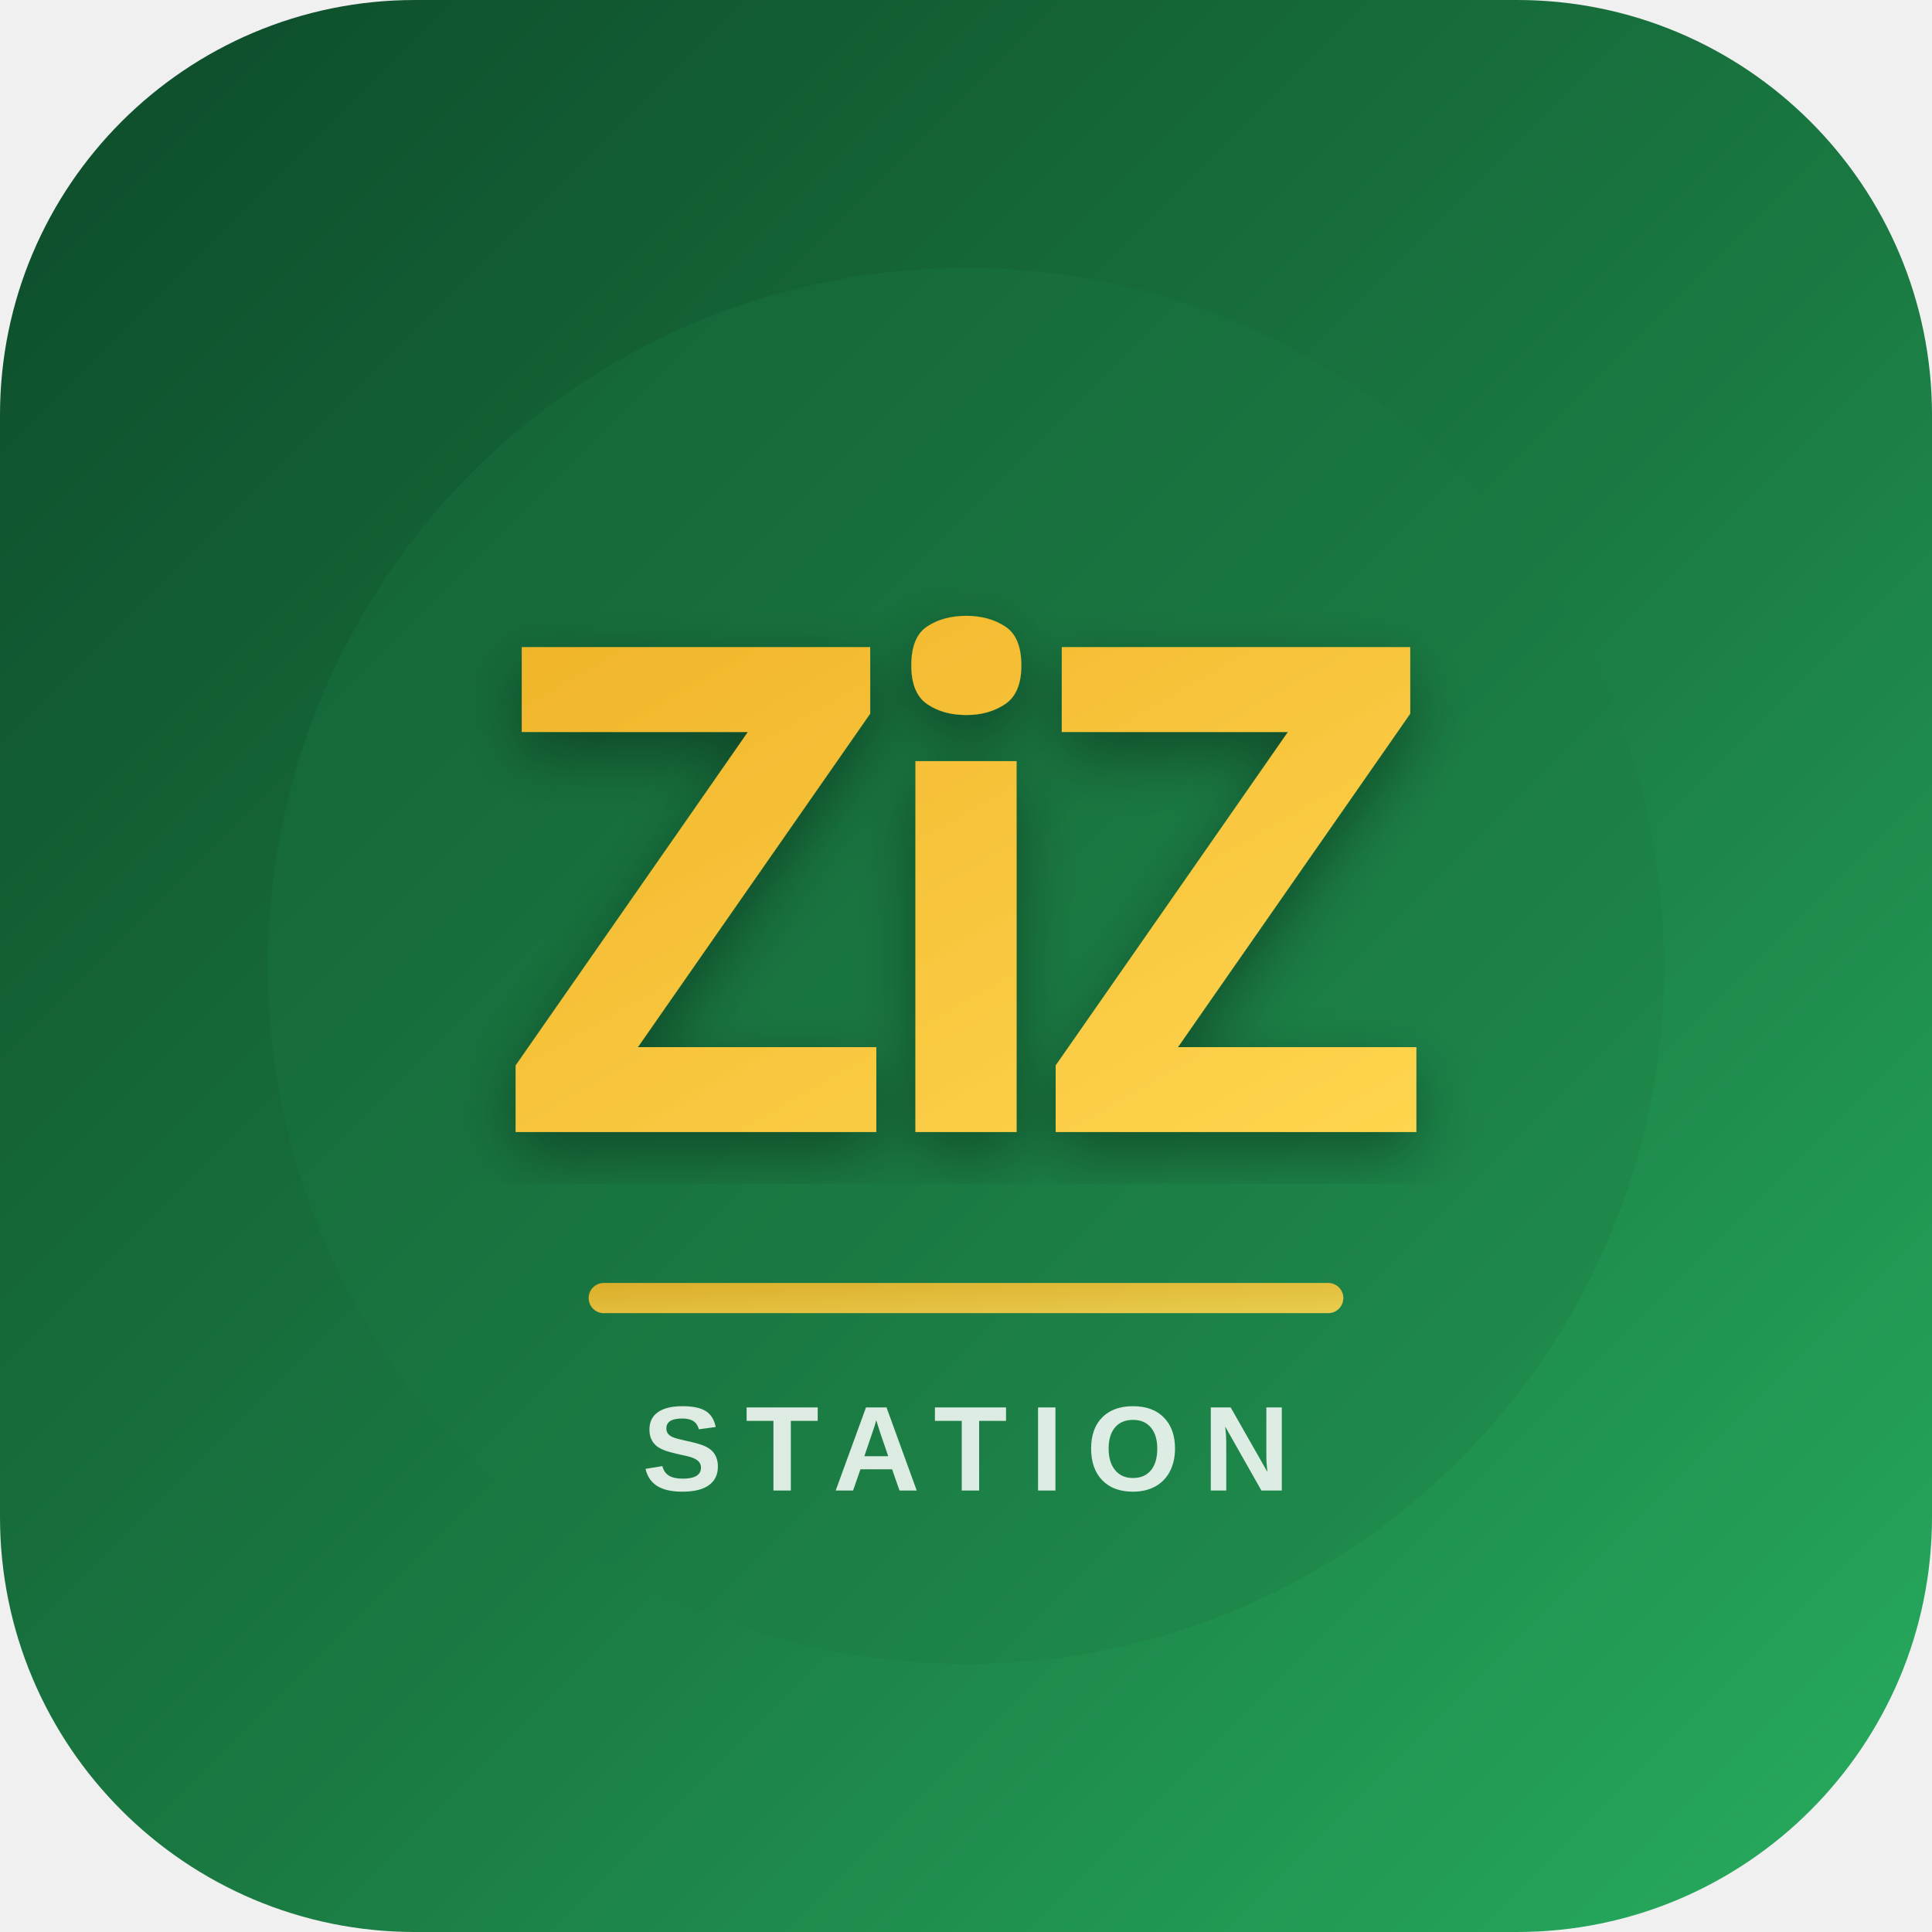
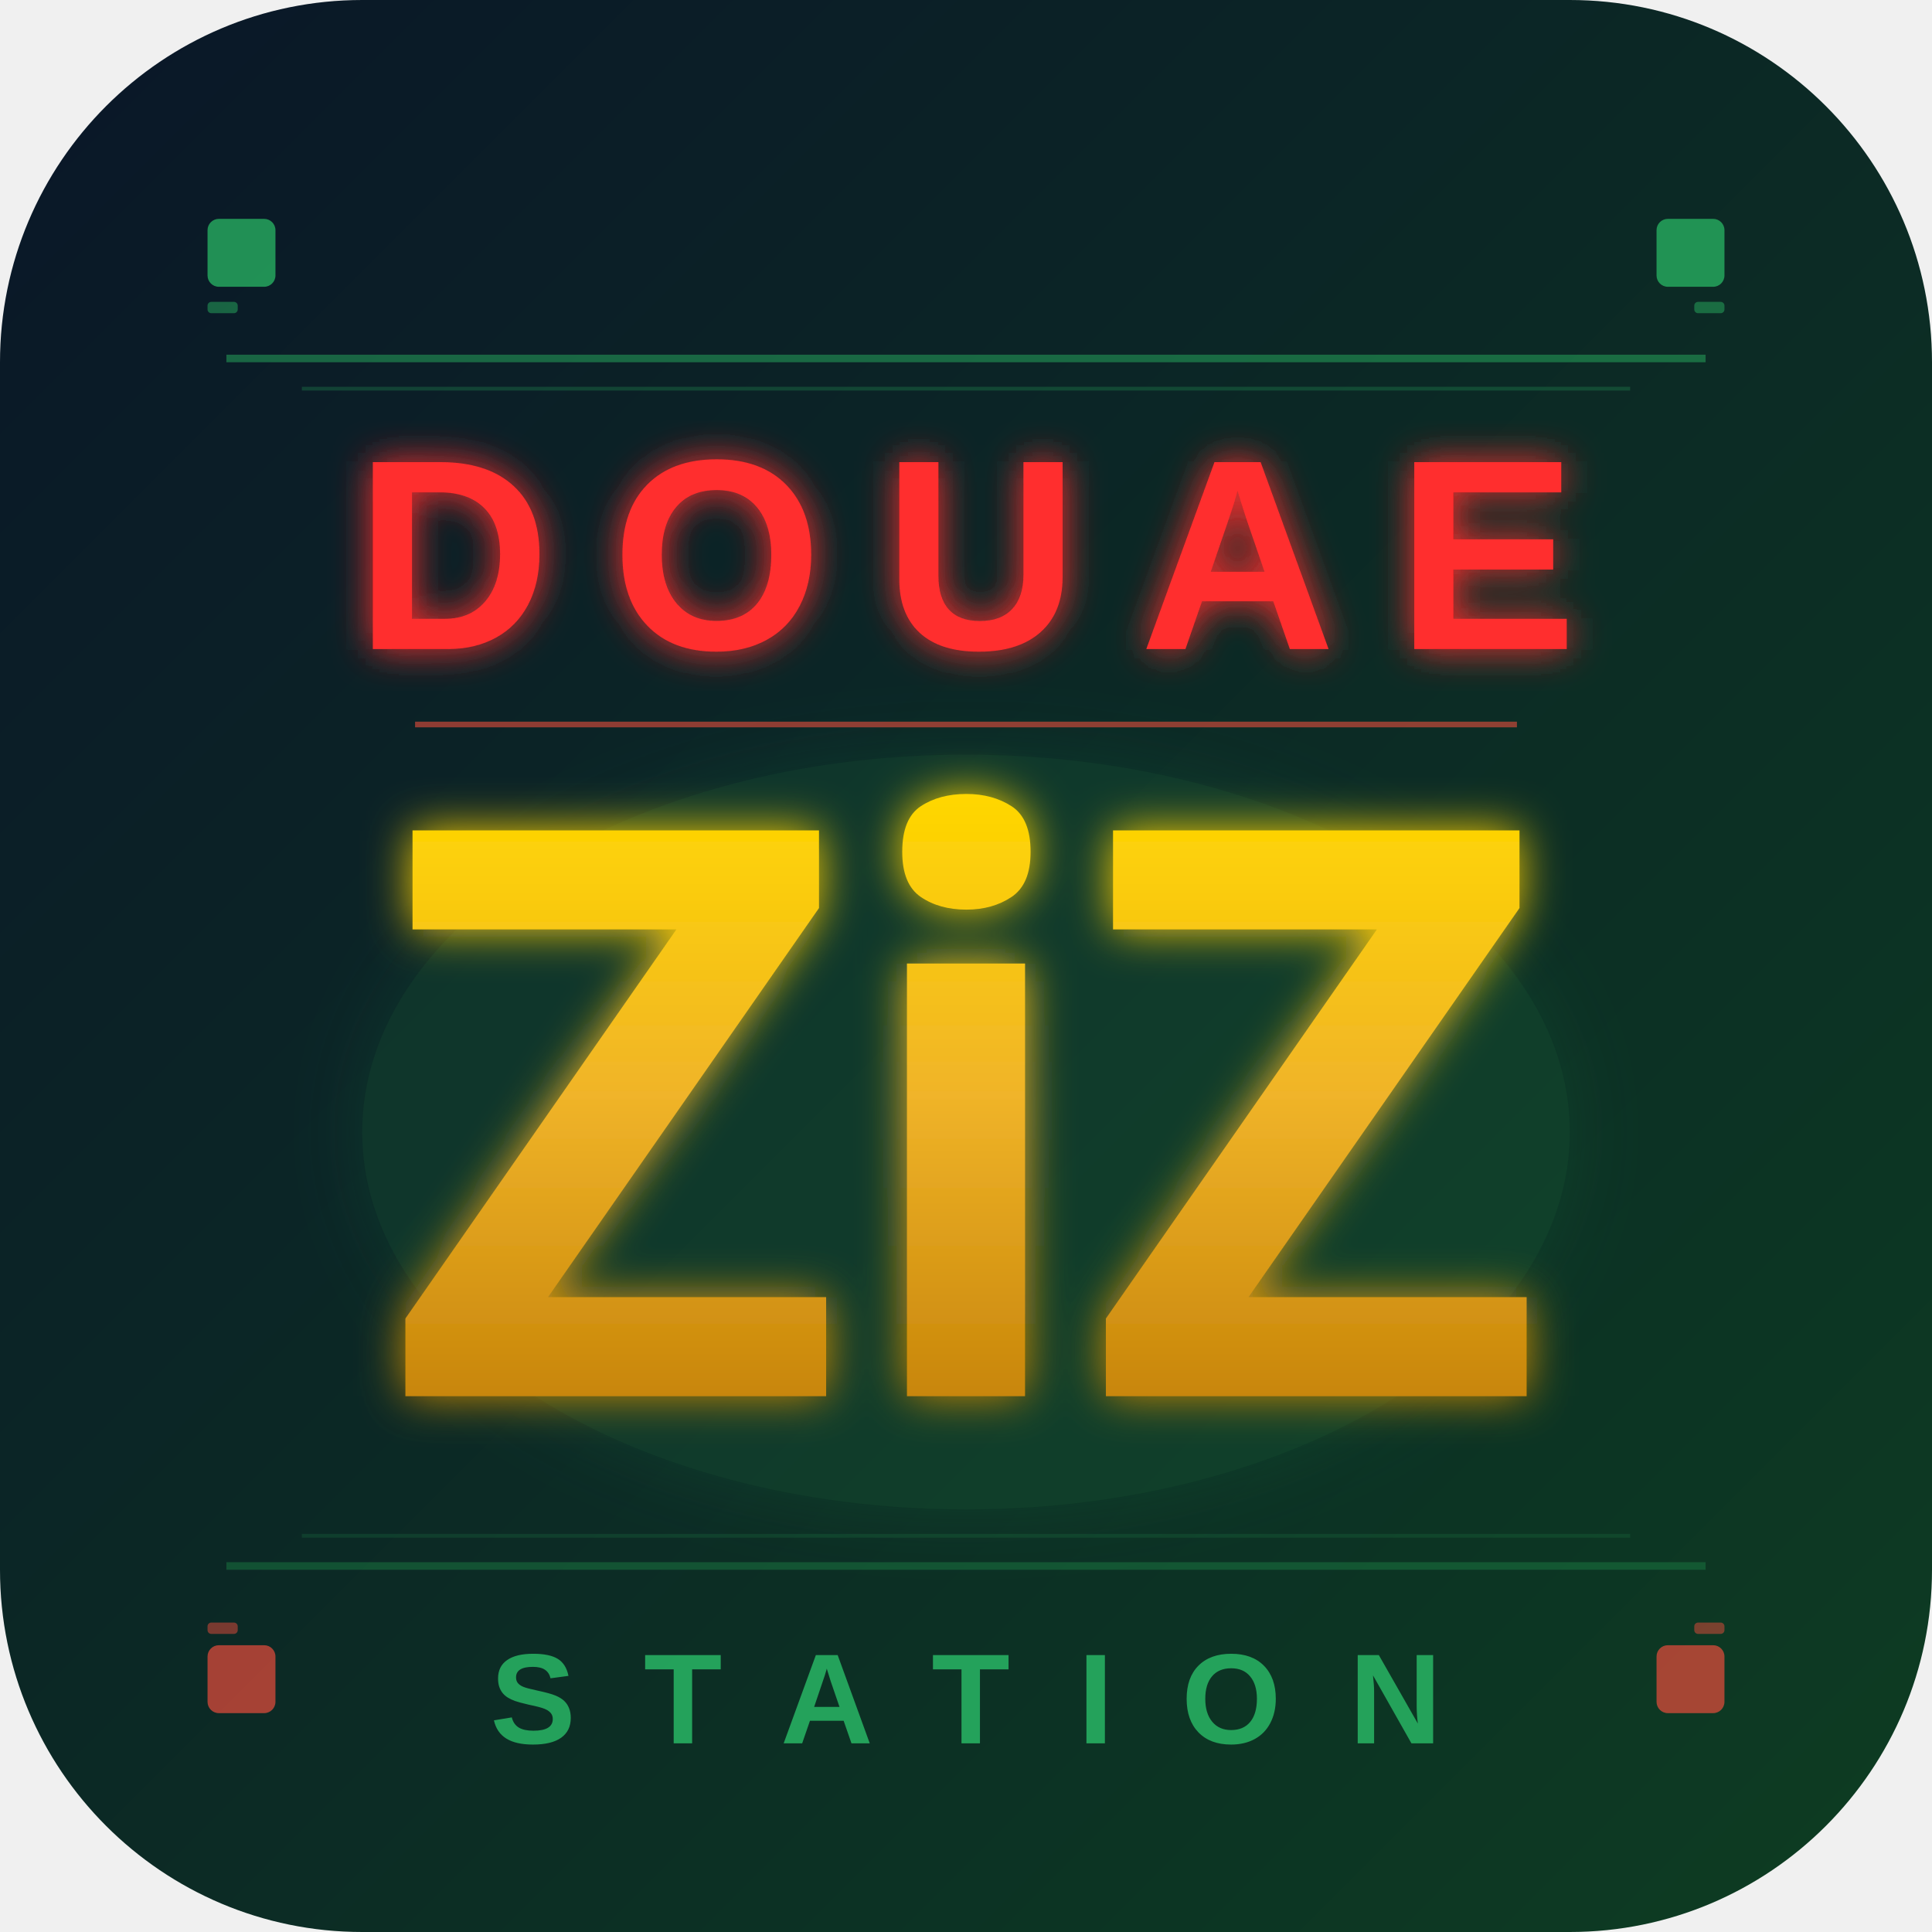
- <svg xmlns="http://www.w3.org/2000/svg" viewBox="0 0 512 512">
+ <svg xmlns="http://www.w3.org/2000/svg" viewBox="0 0 512 512" width="512" height="512">
  <defs>
-     <linearGradient id="bg" x1="0%" y1="0%" x2="100%" y2="100%">
-       <stop offset="0%" stop-color="#0D4A2A" />
-       <stop offset="55%" stop-color="#1A7A42" />
-       <stop offset="100%" stop-color="#27AE60" />
+     <linearGradient id="bgGrad" x1="0%" y1="0%" x2="100%" y2="100%">
+       <stop offset="0%" style="stop-color:#0A1628" />
+       <stop offset="100%" style="stop-color:#0D3D22" />
    </linearGradient>
-     <linearGradient id="gold" x1="0%" y1="0%" x2="100%" y2="100%">
-       <stop offset="0%" stop-color="#F0B429" />
-       <stop offset="100%" stop-color="#FFD54F" />
+     <linearGradient id="zizGrad" x1="0%" y1="0%" x2="0%" y2="100%">
+       <stop offset="0%" style="stop-color:#FFD700" />
+       <stop offset="50%" style="stop-color:#F0B429" />
+       <stop offset="100%" style="stop-color:#C8860A" />
    </linearGradient>
-     <filter id="shadow">
-       <feDropShadow dx="0" dy="6" stdDeviation="8" flood-opacity="0.35" />
+     <filter id="glowZiz" x="-20%" y="-20%" width="140%" height="140%">
+       <feGaussianBlur stdDeviation="6" result="blur" />
+       <feComposite in="SourceGraphic" in2="blur" operator="over" />
+     </filter>
+     <filter id="glowRed" x="-20%" y="-20%" width="140%" height="140%">
+       <feGaussianBlur stdDeviation="5" result="blur" />
+       <feComposite in="SourceGraphic" in2="blur" operator="over" />
+     </filter>
+     <filter id="glowGreen">
+       <feGaussianBlur stdDeviation="10" result="blur" />
+       <feComposite in="SourceGraphic" in2="blur" operator="over" />
    </filter>
  </defs>
-   <rect width="512" height="512" rx="110" fill="url(#bg)" />
-   <circle cx="256" cy="256" r="185" fill="#1A7A42" opacity="0.3" />
-   <text x="256" y="300" font-family="Arial Black, sans-serif" font-size="180" font-weight="900" text-anchor="middle" fill="url(#gold)" filter="url(#shadow)" letter-spacing="-8">ZiZ</text>
-   <rect x="156" y="340" width="200" height="8" rx="4" fill="url(#gold)" opacity="0.9" />
-   <text x="256" y="395" font-family="Arial, sans-serif" font-size="32" font-weight="700" text-anchor="middle" fill="#FFFFFF" opacity="0.85" letter-spacing="6">STATION</text>
+   <rect width="512" height="512" rx="96" ry="96" fill="url(#bgGrad)" />
+   <ellipse cx="256" cy="300" rx="160" ry="100" fill="#1A7A42" opacity="0.20" filter="url(#glowGreen)" />
+   <line x1="60" y1="95" x2="452" y2="95" stroke="#27AE60" stroke-width="2" opacity="0.5" />
+   <line x1="80" y1="103" x2="432" y2="103" stroke="#27AE60" stroke-width="1" opacity="0.25" />
+   <line x1="60" y1="415" x2="452" y2="415" stroke="#1A7A42" stroke-width="2" opacity="0.5" />
+   <line x1="80" y1="407" x2="432" y2="407" stroke="#1A7A42" stroke-width="1" opacity="0.25" />
+   <rect x="55" y="58" width="18" height="18" rx="3" fill="#27AE60" opacity="0.8" />
+   <rect x="439" y="58" width="18" height="18" rx="3" fill="#27AE60" opacity="0.8" />
+   <rect x="55" y="436" width="18" height="18" rx="3" fill="#E74C3C" opacity="0.7" />
+   <rect x="439" y="436" width="18" height="18" rx="3" fill="#E74C3C" opacity="0.7" />
+   <rect x="55" y="80" width="8" height="3" rx="1" fill="#27AE60" opacity="0.5" />
+   <rect x="449" y="80" width="8" height="3" rx="1" fill="#27AE60" opacity="0.5" />
+   <rect x="55" y="430" width="8" height="3" rx="1" fill="#E74C3C" opacity="0.5" />
+   <rect x="449" y="430" width="8" height="3" rx="1" fill="#E74C3C" opacity="0.5" />
+   <text x="256" y="172" font-family="Arial, sans-serif" font-size="72" font-weight="900" fill="#FF2D2D" text-anchor="middle" letter-spacing="16" filter="url(#glowRed)">DOUAE</text>
+   <line x1="110" y1="192" x2="402" y2="192" stroke="#E74C3C" stroke-width="1.5" opacity="0.6" />
+   <text x="256" y="370" font-family="Arial Black, sans-serif" font-size="210" font-weight="900" fill="url(#zizGrad)" text-anchor="middle" filter="url(#glowZiz)">ZiZ</text>
+   <text x="256" y="462" font-family="Arial, sans-serif" font-size="34" font-weight="700" fill="#27AE60" text-anchor="middle" letter-spacing="18" opacity="0.9">STATION</text>
</svg>
